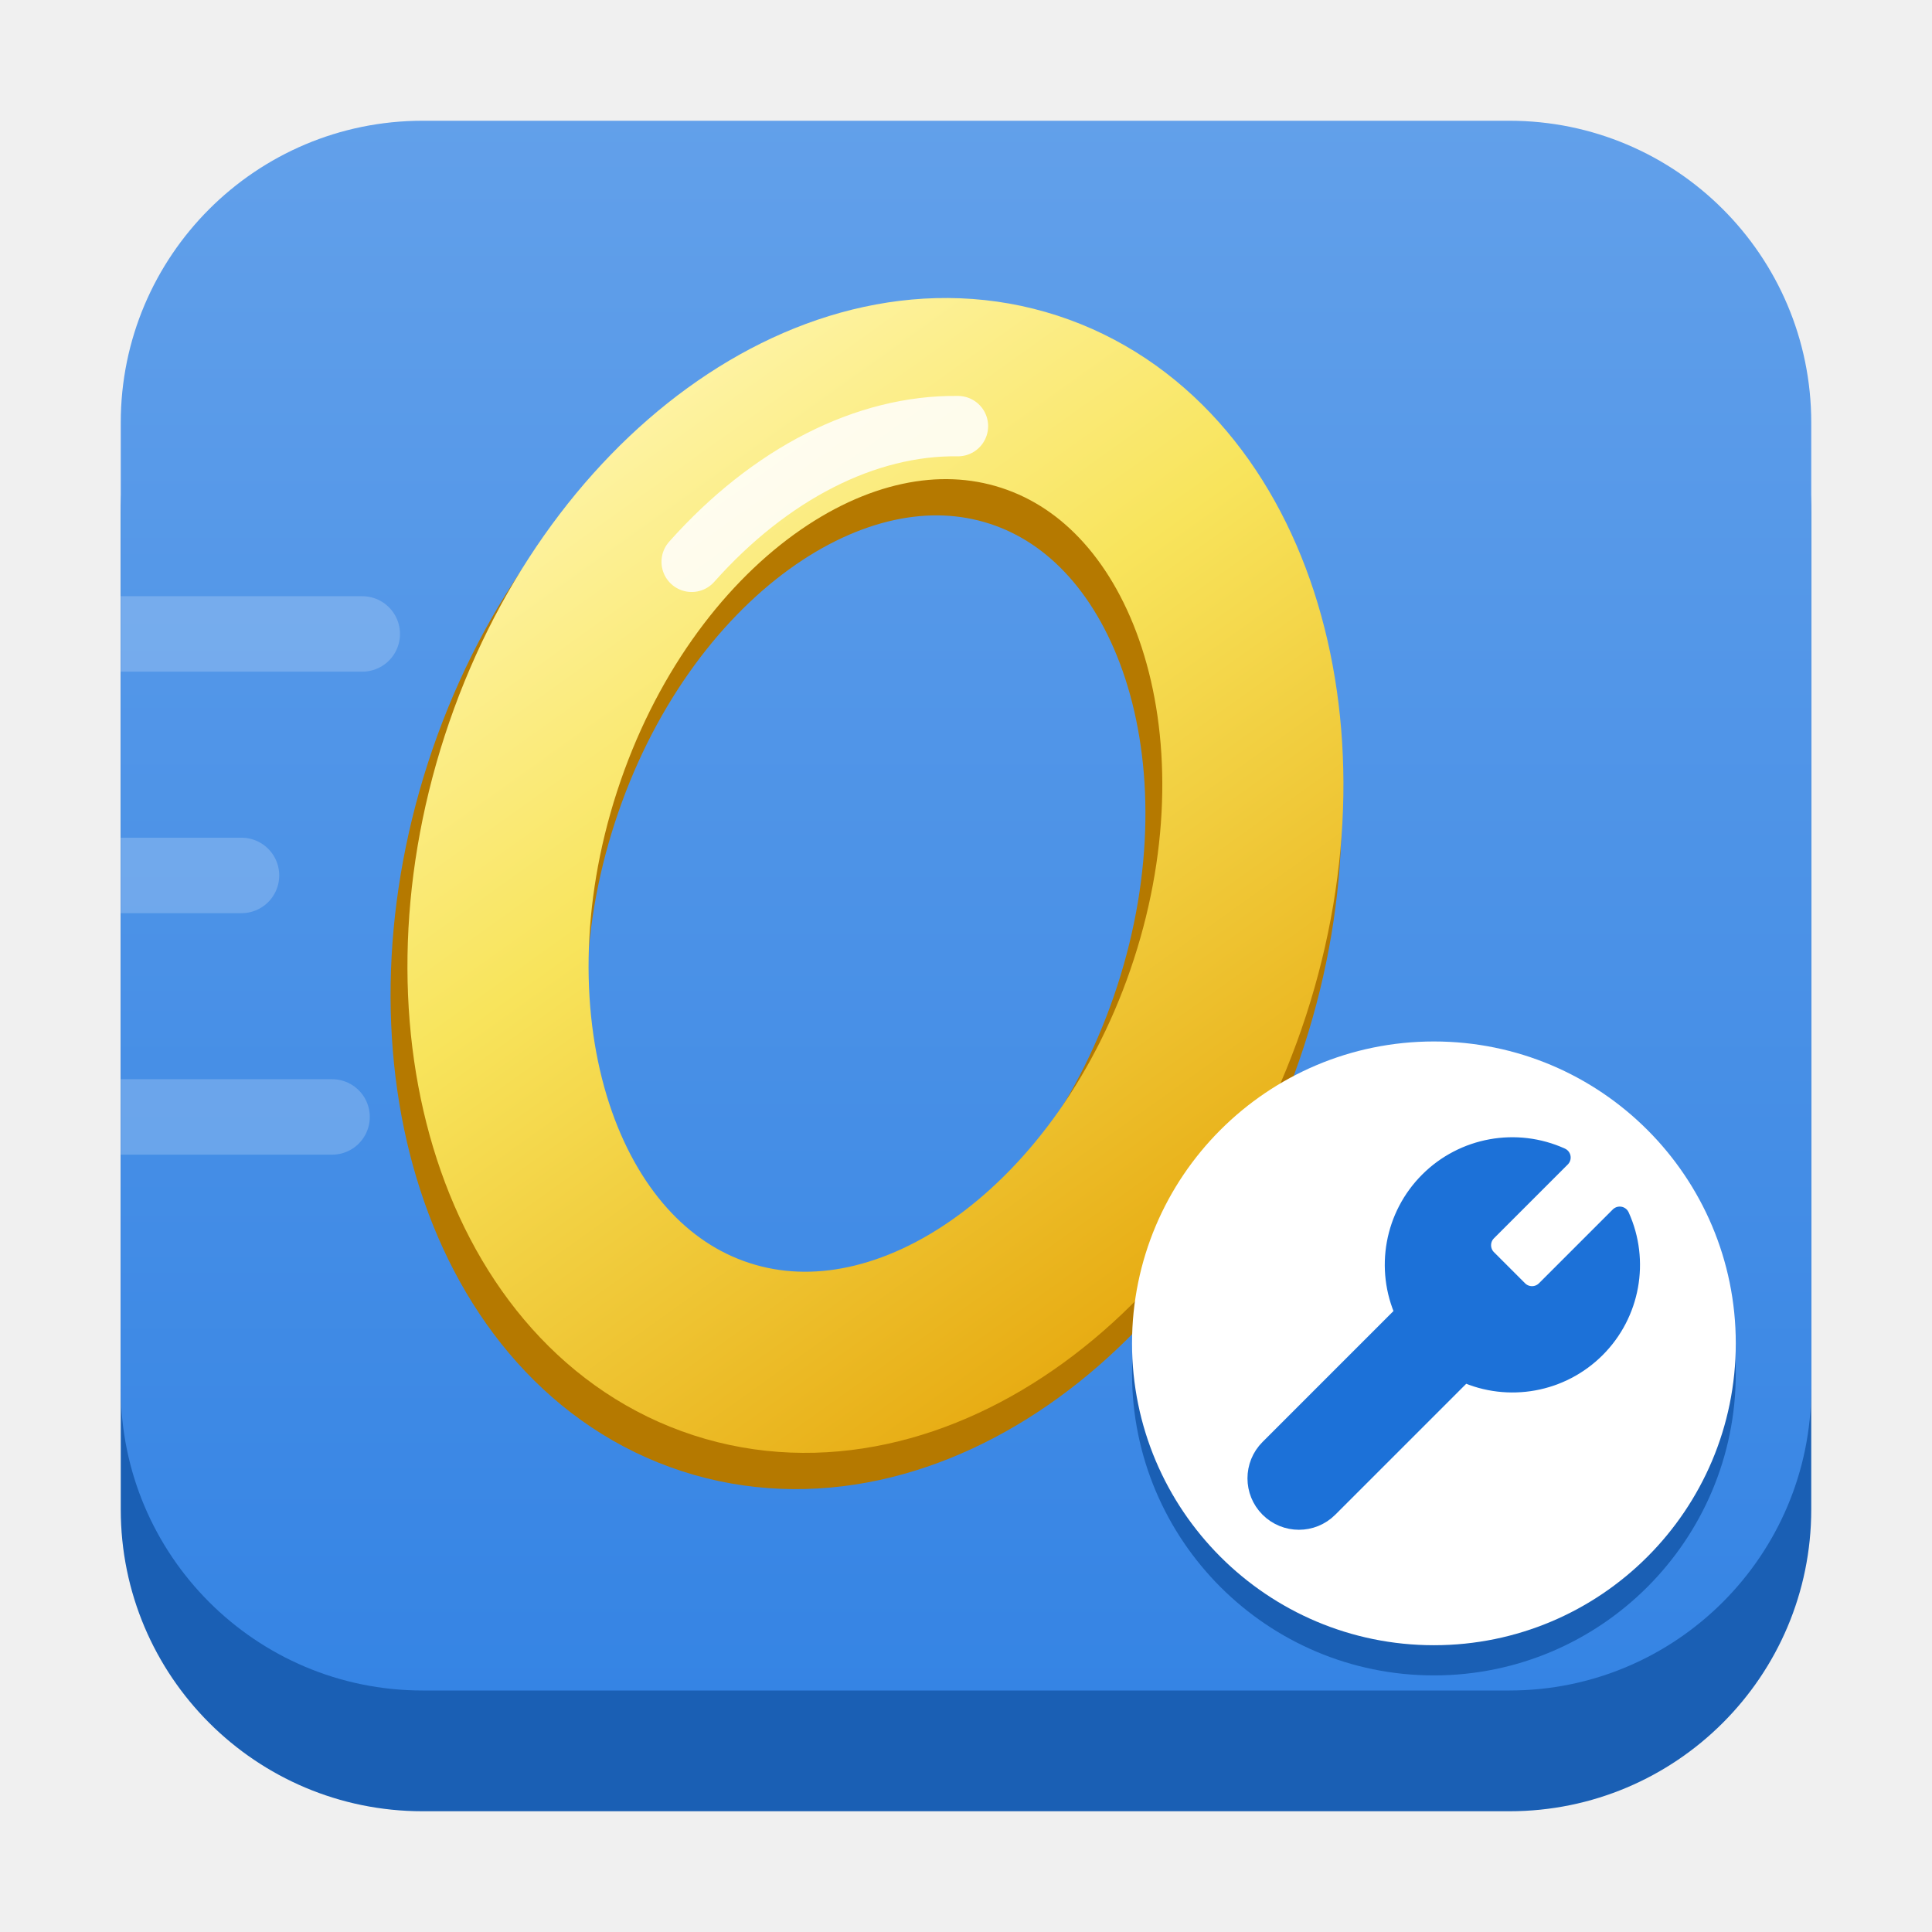
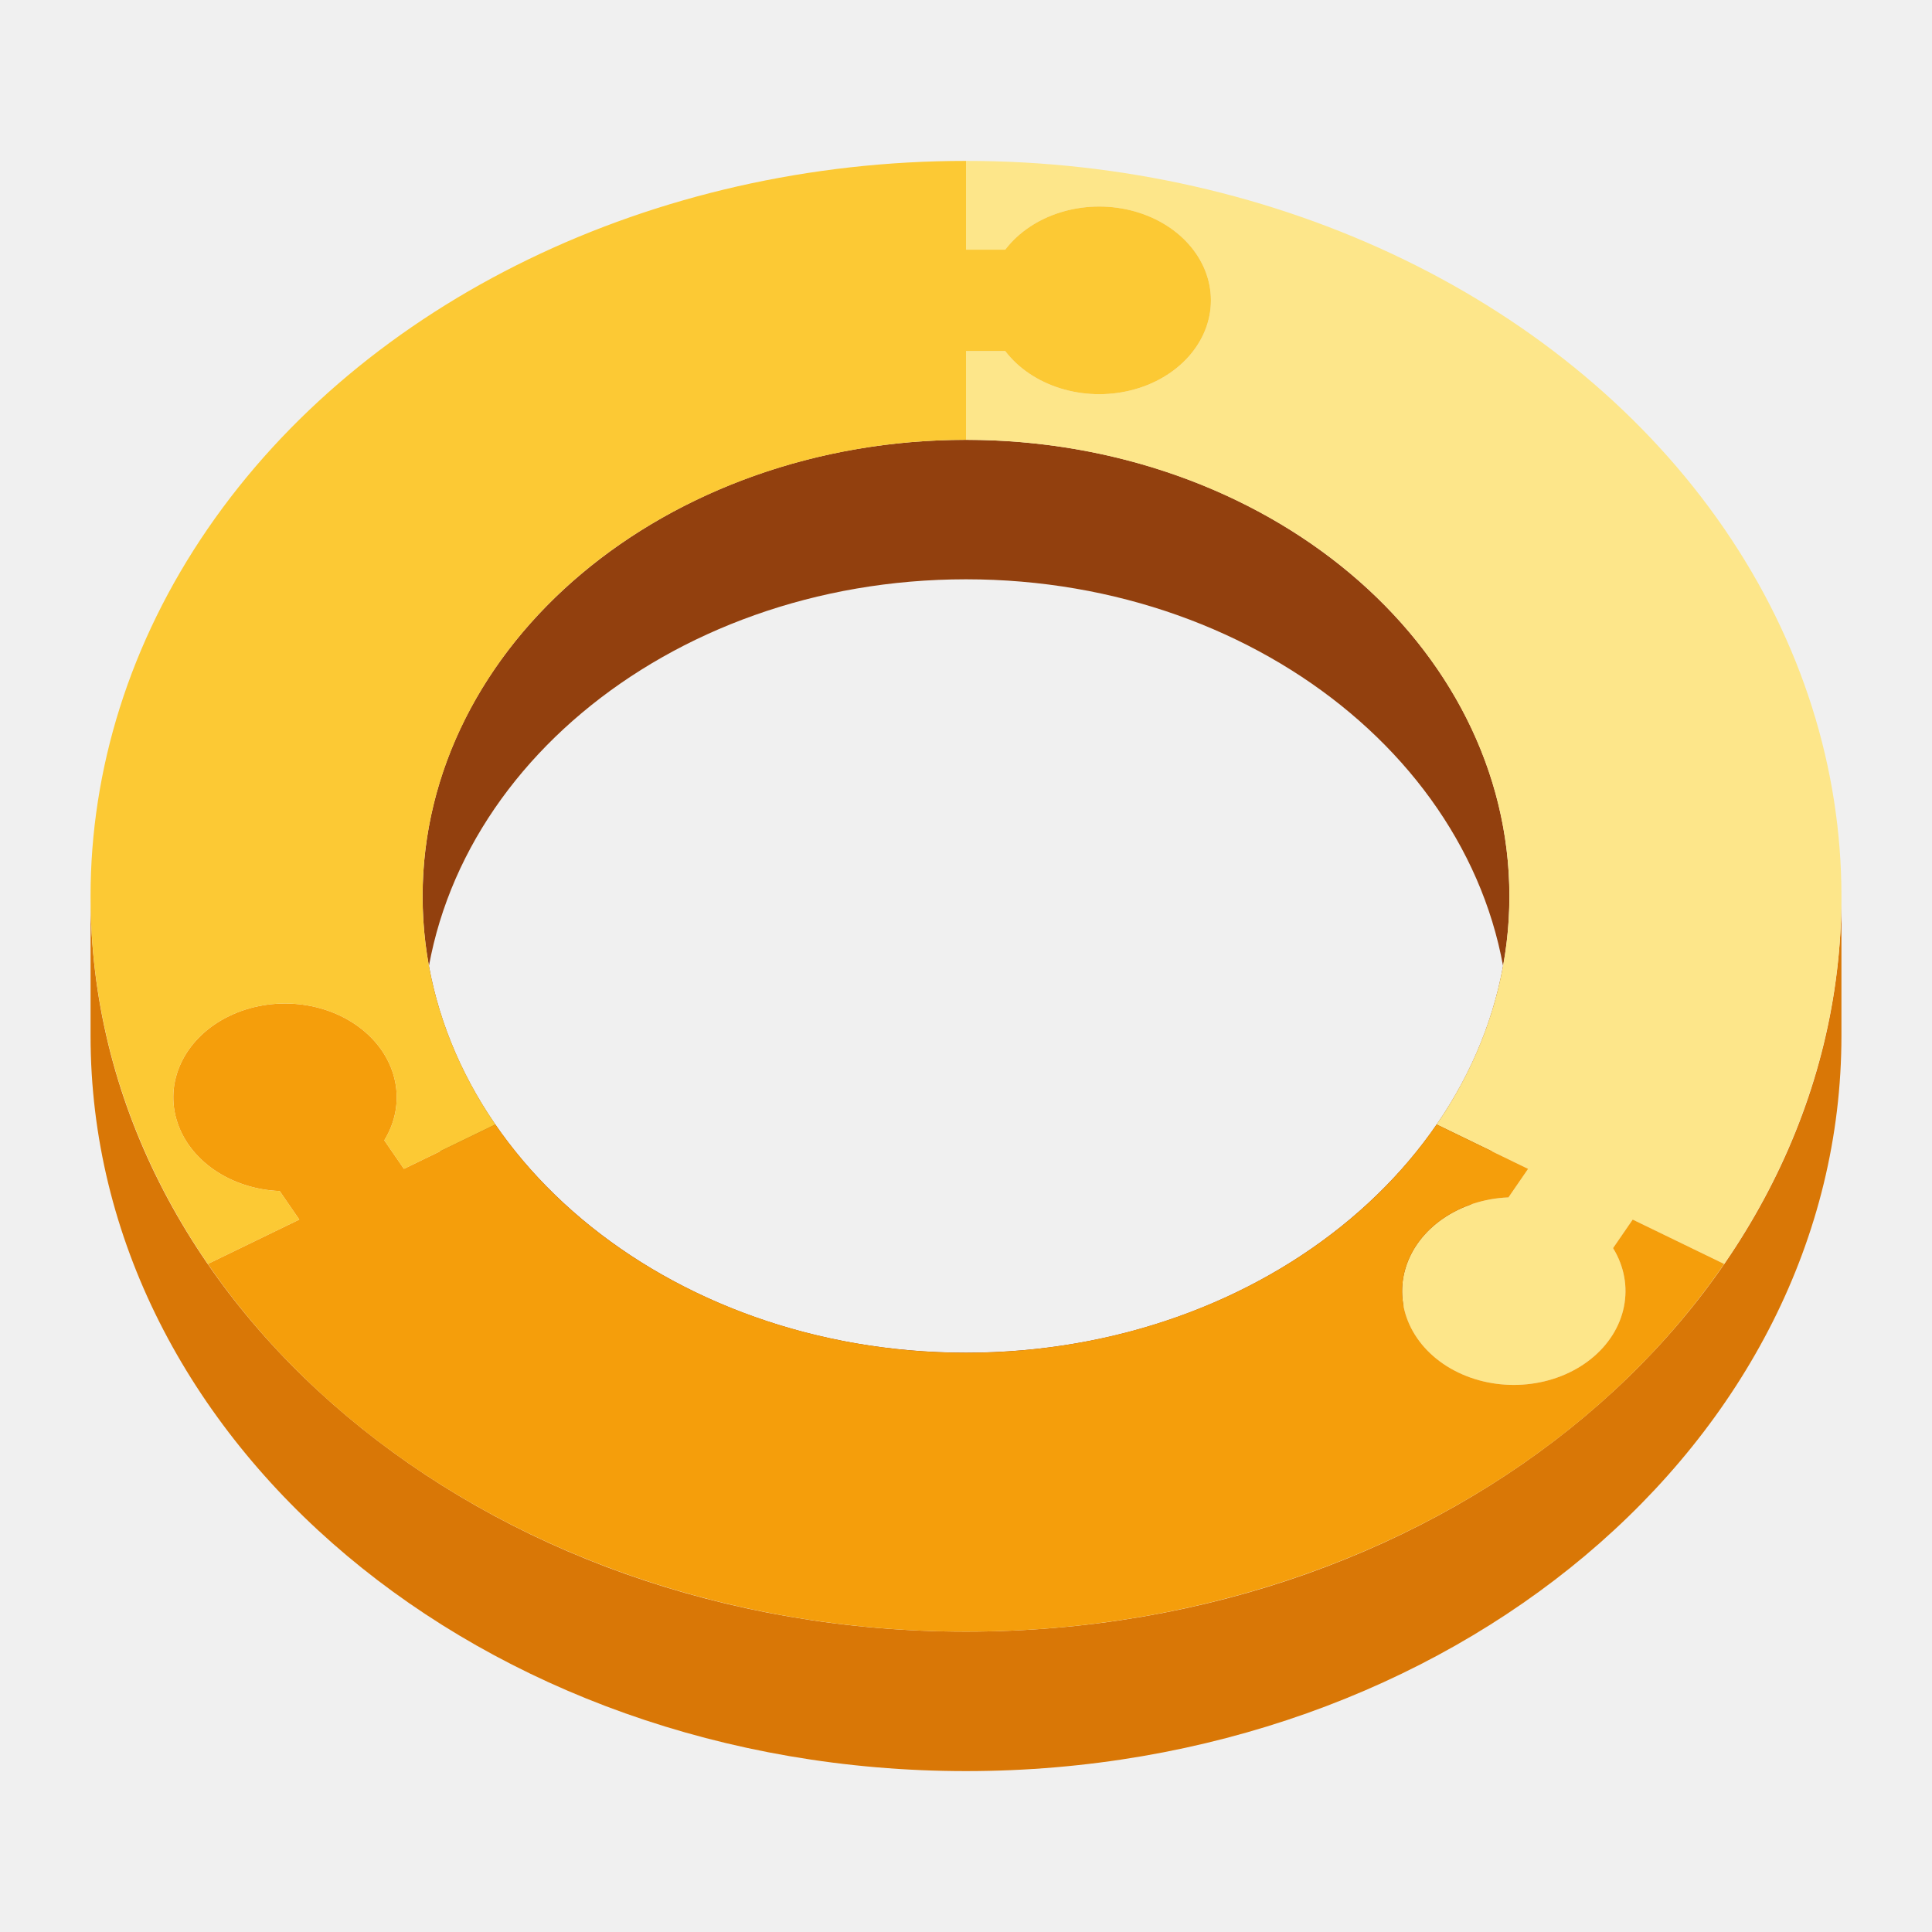
<svg xmlns="http://www.w3.org/2000/svg" width="128" height="128" viewBox="0 0 128 128">
-   <defs>
-     <linearGradient id="face" x1="0" y1="0" x2="0" y2="1">
-       <stop offset="0" stop-color="#62a0ea" />
-       <stop offset="1" stop-color="#3584e4" />
-     </linearGradient>
-     <linearGradient id="gold" x1="0" y1="0" x2="1" y2="1">
-       <stop offset="0" stop-color="#fff6b0" />
-       <stop offset="0.4" stop-color="#f8e45c" />
-       <stop offset="1" stop-color="#e5a50a" />
-     </linearGradient>
-     <clipPath id="faceClip">
-       <rect x="8" y="8" width="112" height="104" rx="20" />
-     </clipPath>
-   </defs>
-   <rect x="8" y="14" width="112" height="106" rx="20" fill="#1a5fb4" />
-   <rect x="8" y="8" width="112" height="104" rx="20" fill="url(#face)" />
-   <g clip-path="url(#faceClip)" stroke="#fff" stroke-linecap="round" stroke-width="5" opacity="0.2">
-     <path d="M-4 42h28" />
-     <path d="M-4 58h20" />
-     <path d="M-4 74h26" />
-   </g>
-   <g transform="rotate(18 58 58) translate(-4 0)">
-     <ellipse cx="62" cy="60" rx="24" ry="33" fill="none" stroke="#b57900" stroke-width="13" />
-     <ellipse cx="62" cy="58" rx="24" ry="33" fill="none" stroke="url(#gold)" stroke-width="12" />
-     <path d="M44 42a22 31 0 0 1 14-14" fill="none" stroke="#fff" stroke-width="4" stroke-linecap="round" opacity="0.85" />
-   </g>
-   <circle cx="95" cy="91" r="20" fill="#1a5fb4" />
-   <circle cx="95" cy="89" r="20" fill="#fff" />
-   <g transform="translate(79.4 73.4) scale(1.3)" fill="#1c71d8" stroke="#1c71d8" stroke-width="1" stroke-linejoin="round">
-     <path d="M14.7 6.3a1 1 0 0 0 0 1.4l1.6 1.6a1 1 0 0 0 1.4 0l3.77-3.77a6 6 0 0 1-7.94 7.94l-6.91 6.91a2.12 2.12 0 0 1-3-3l6.91-6.91a6 6 0 0 1 7.94-7.94l-3.76 3.76z" />
+   <g transform="translate(0 5.62) scale(1 0.84)">
+     <path fill="#d97706" d="M6 64A58 58 0 0 0 122 64L122 75A58 58 0 0 1 6 75Z" />
+     <path fill="#92400e" fill-rule="evenodd" d="M28 64a36 36 0 1 0 72 0a36 36 0 1 0 -72 0ZM28 75a36 36 0 1 0 72 0a36 36 0 1 0 -72 0Z" />
+     <path fill="#fde68a" d="M64.00 6.00A58 58 0 0 1 114.23 93.00L108.17 89.50L106.87 91.75A7.4 7.4 0 1 1 99.94 87.75L101.24 85.50L95.18 82.00A36 36 0 0 0 64.00 28.00L64.00 21.00L66.60 21.00A7.4 7.4 0 1 0 66.60 13.00L64.00 13.00Z" />
+     <path fill="#f59e0b" d="M114.23 93.00A58 58 0 0 1 13.77 93.00L19.83 89.50L18.53 87.25A7.4 7.4 0 1 1 25.46 83.25L26.76 85.50L32.82 82.00A36 36 0 0 0 95.18 82.00L101.24 85.50L99.94 87.75A7.4 7.4 0 1 0 106.87 91.75L108.17 89.50Z" />
+     <path fill="#fcc934" d="M13.77 93.00A58 58 0 0 1 64.00 6.00L64.00 13.00L66.60 13.00A7.4 7.4 0 1 1 66.60 21.00L64.00 21.00L64.00 28.00A36 36 0 0 0 32.82 82.00L26.76 85.50L25.46 83.25A7.4 7.4 0 1 0 18.53 87.25L19.83 89.50Z" />
  </g>
</svg>
